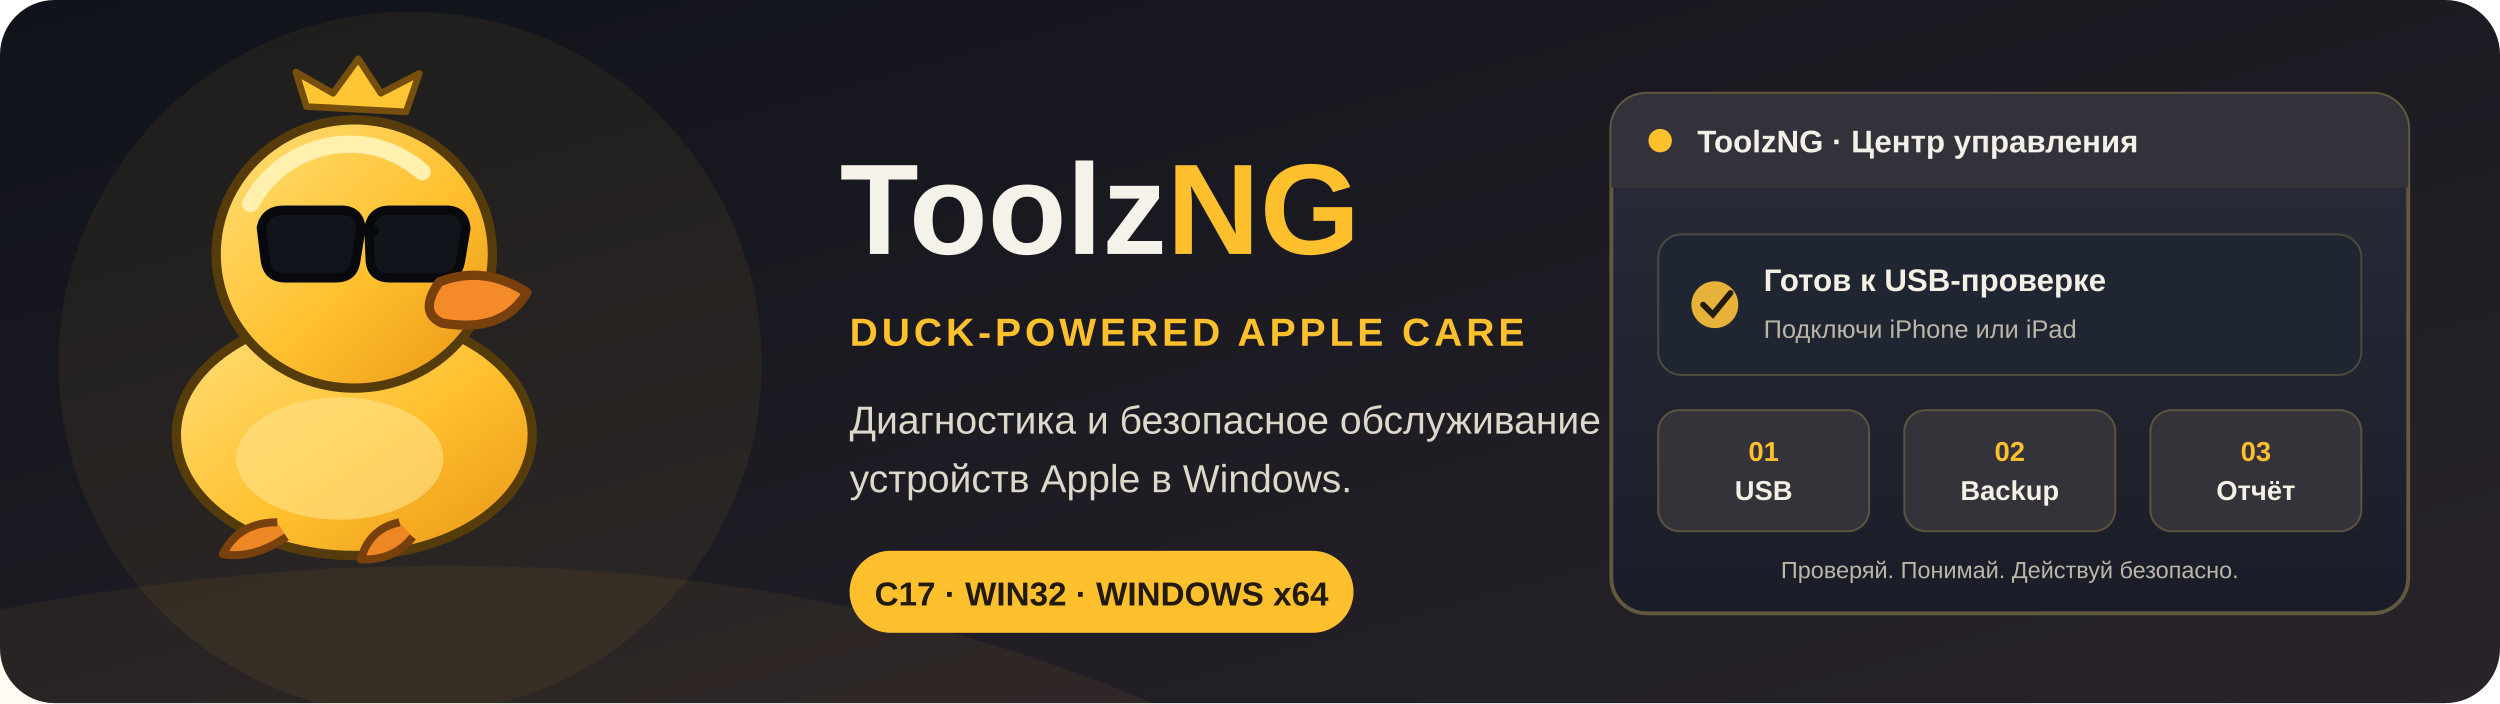
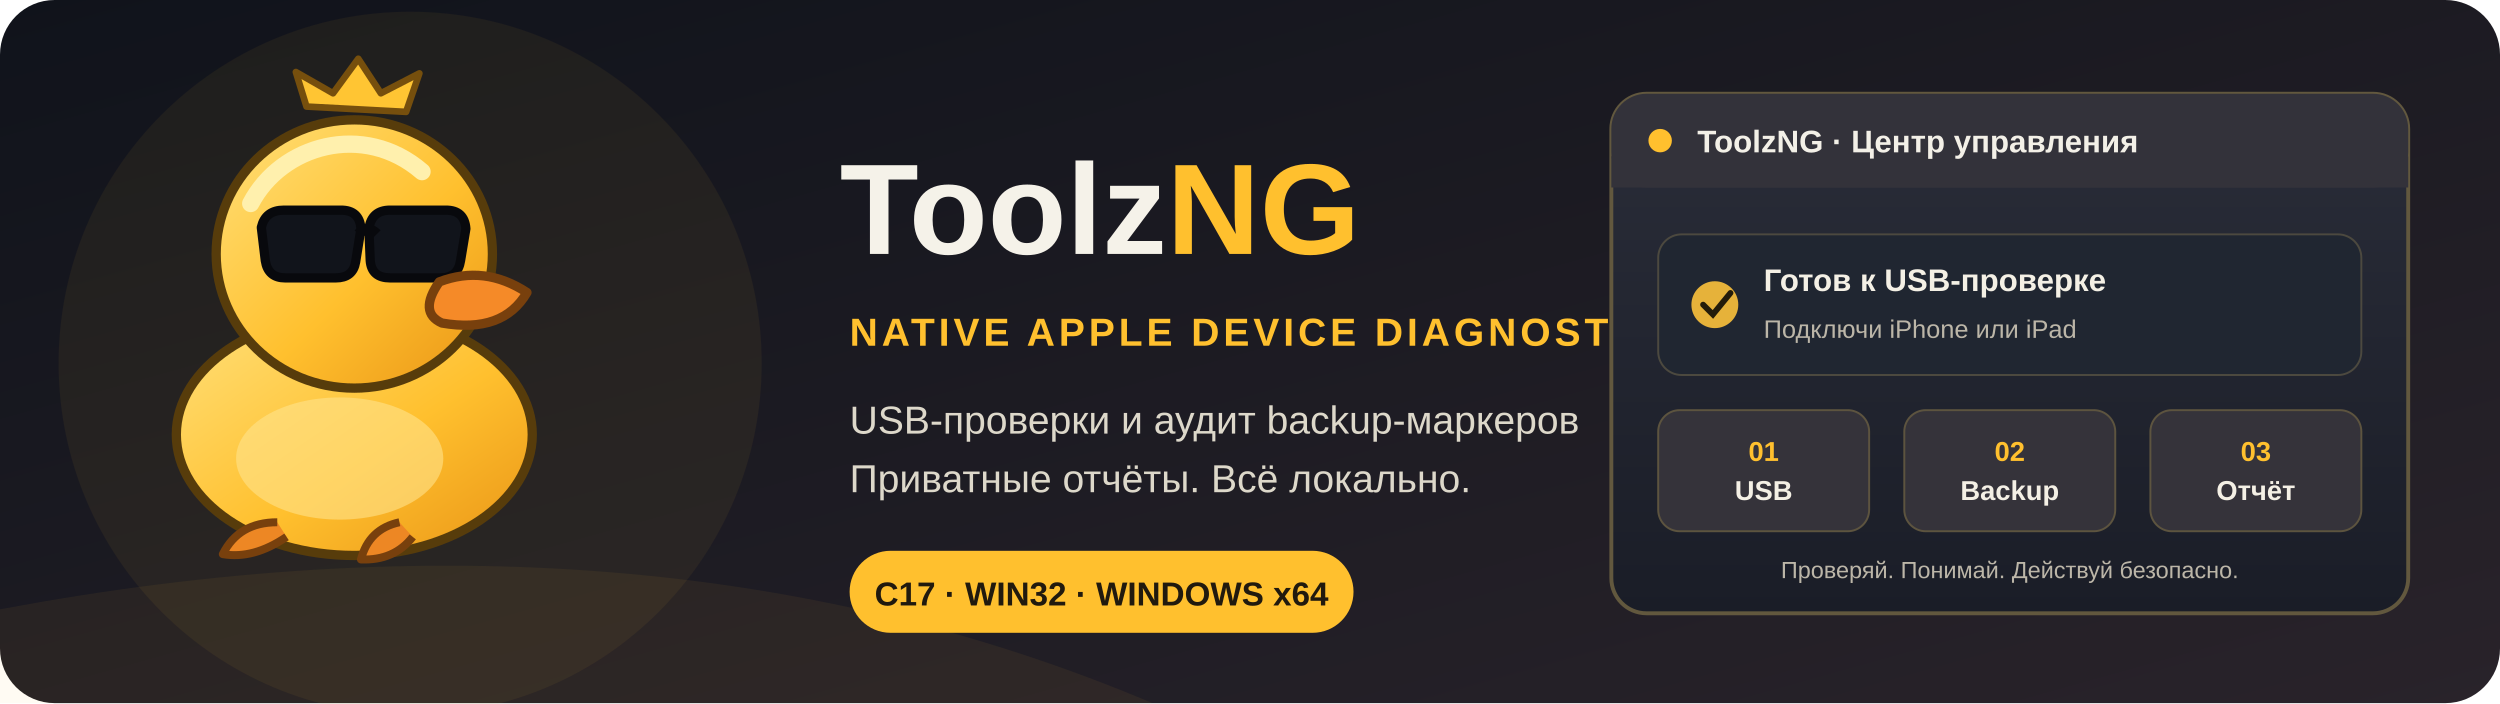
<svg xmlns="http://www.w3.org/2000/svg" width="1280" height="360" viewBox="0 0 1280 360" role="img" aria-labelledby="title desc">
  <defs>
    <linearGradient id="bg" x2="1" y2="1">
      <stop stop-color="#10131b" />
      <stop offset="1" stop-color="#29232a" />
    </linearGradient>
    <linearGradient id="gold" x2="1" y2="1">
      <stop stop-color="#ffe07a" />
      <stop offset=".56" stop-color="#ffc02e" />
      <stop offset="1" stop-color="#e99416" />
    </linearGradient>
    <linearGradient id="panel" x2="0" y2="1">
      <stop stop-color="#2a2d39" />
      <stop offset="1" stop-color="#1a1d27" />
    </linearGradient>
  </defs>
  <rect width="1280" height="360" rx="28" fill="url(#bg)" />
  <circle cx="210" cy="186" r="180" fill="#ffc02e" opacity=".055" />
  <path d="M0 312Q330 250 590 360H0z" fill="#ffc02e" opacity=".06" />
  <g transform="translate(42 26) scale(.68)" stroke="#573c0b" stroke-width="7" stroke-linejoin="round">
    <ellipse cx="205" cy="289" rx="134" ry="91" fill="url(#gold)" />
    <ellipse cx="194" cy="307" rx="78" ry="46" fill="#ffe28a" opacity=".6" stroke="none" />
    <ellipse cx="205" cy="153" rx="104" ry="101" fill="url(#gold)" />
    <path d="M127 115c23-44 85-62 129-24" fill="none" stroke="#fff0ad" stroke-width="13" stroke-linecap="round" />
    <g fill="#11141b" stroke="#08090d" stroke-width="7">
      <path d="M135 133q3-13 17-13h43q14 0 15 14l-4 25q-2 12-15 12h-38q-13 0-15-13z" />
      <path d="M216 134q2-14 16-14h42q14 0 15 14l-4 24q-2 13-15 13h-38q-14 0-15-13z" />
      <path d="M208 138q7-7 14 0" fill="none" stroke-width="8" />
    </g>
    <path d="M269 174q34-13 66 8-18 31-64 23-18-8-2-31z" fill="#f58a28" stroke="#78400d" />
    <path d="M169 42l-8-26 28 16 19-26 17 26 29-15-10 29z" fill="#ffc533" stroke="#764f0d" stroke-width="5" />
    <path d="M154 366q-25 17-48 13 12-24 41-24M249 366q-14 18-39 17 6-23 29-28" fill="#ed8724" stroke="#78400d" stroke-width="6" />
  </g>
  <g font-family="Segoe UI,Arial,sans-serif">
    <text x="430" y="130" fill="#f5f2e9" font-size="66" font-weight="800">Toolz<tspan fill="#ffc02e">NG</tspan>
    </text>
-     <text x="435" y="177" fill="#ffc02e" font-size="20" font-weight="700" letter-spacing="2">DUCK-POWERED APPLE CARE</text>
-     <text x="435" y="222" fill="#ddd8ca" font-size="20">Диагностика и безопасное обслуживание</text>
-     <text x="435" y="252" fill="#ddd8ca" font-size="20">устройств Apple в Windows.</text>
+     <text x="435" y="177" fill="#ffc02e" font-size="20" font-weight="700" letter-spacing="2">NATIVE APPLE DEVICE DIAGNOSTICS</text>
+     <text x="435" y="222" fill="#ddd8ca" font-size="20">USB-проверки и аудит backup-маркеров</text>
+     <text x="435" y="252" fill="#ddd8ca" font-size="20">Приватные отчёты. Всё локально.</text>
    <rect x="435" y="282" width="258" height="42" rx="21" fill="#ffc02e" />
    <text x="564" y="310" text-anchor="middle" fill="#211a0e" font-size="17" font-weight="800">C17 · WIN32 · WINDOWS x64</text>
  </g>
  <g transform="translate(825 48)">
    <rect x="0" y="0" width="408" height="266" rx="18" fill="url(#panel)" stroke="#62583e" stroke-width="2" />
    <rect x="0" y="0" width="408" height="48" rx="18" fill="#33323a" />
    <path d="M0 32h408v16H0z" fill="#33323a" />
    <circle cx="25" cy="24" r="6" fill="#ffc02e" />
    <text x="44" y="30" fill="#f3f0e7" font-family="Segoe UI,Arial,sans-serif" font-size="16" font-weight="700">ToolzNG · Центр управления</text>
    <rect x="24" y="72" width="360" height="72" rx="12" fill="#202631" stroke="#4c493f" />
    <circle cx="53" cy="108" r="12" fill="#e6b23a" />
    <path d="M47 108l5 5 9-11" fill="none" stroke="#241c0a" stroke-width="3" stroke-linecap="round" />
    <text x="78" y="101" fill="#f4f0e5" font-family="Segoe UI,Arial,sans-serif" font-size="16" font-weight="700">Готов к USB-проверке</text>
    <text x="78" y="125" fill="#bcb6a8" font-family="Segoe UI,Arial,sans-serif" font-size="13">Подключи iPhone или iPad</text>
    <g font-family="Segoe UI,Arial,sans-serif" font-size="14" font-weight="600" text-anchor="middle">
      <rect x="24" y="162" width="108" height="62" rx="11" fill="#35333a" stroke="#5d543f" />
      <text x="78" y="188" fill="#ffc02e">01</text>
      <text x="78" y="208" fill="#f4f0e5">USB</text>
      <rect x="150" y="162" width="108" height="62" rx="11" fill="#35333a" stroke="#5d543f" />
      <text x="204" y="188" fill="#ffc02e">02</text>
      <text x="204" y="208" fill="#f4f0e5">Backup</text>
      <rect x="276" y="162" width="108" height="62" rx="11" fill="#35333a" stroke="#5d543f" />
      <text x="330" y="188" fill="#ffc02e">03</text>
      <text x="330" y="208" fill="#f4f0e5">Отчёт</text>
    </g>
    <text x="204" y="248" text-anchor="middle" fill="#bcb6a8" font-family="Segoe UI,Arial,sans-serif" font-size="12">Проверяй. Понимай. Действуй безопасно.</text>
  </g>
</svg>
